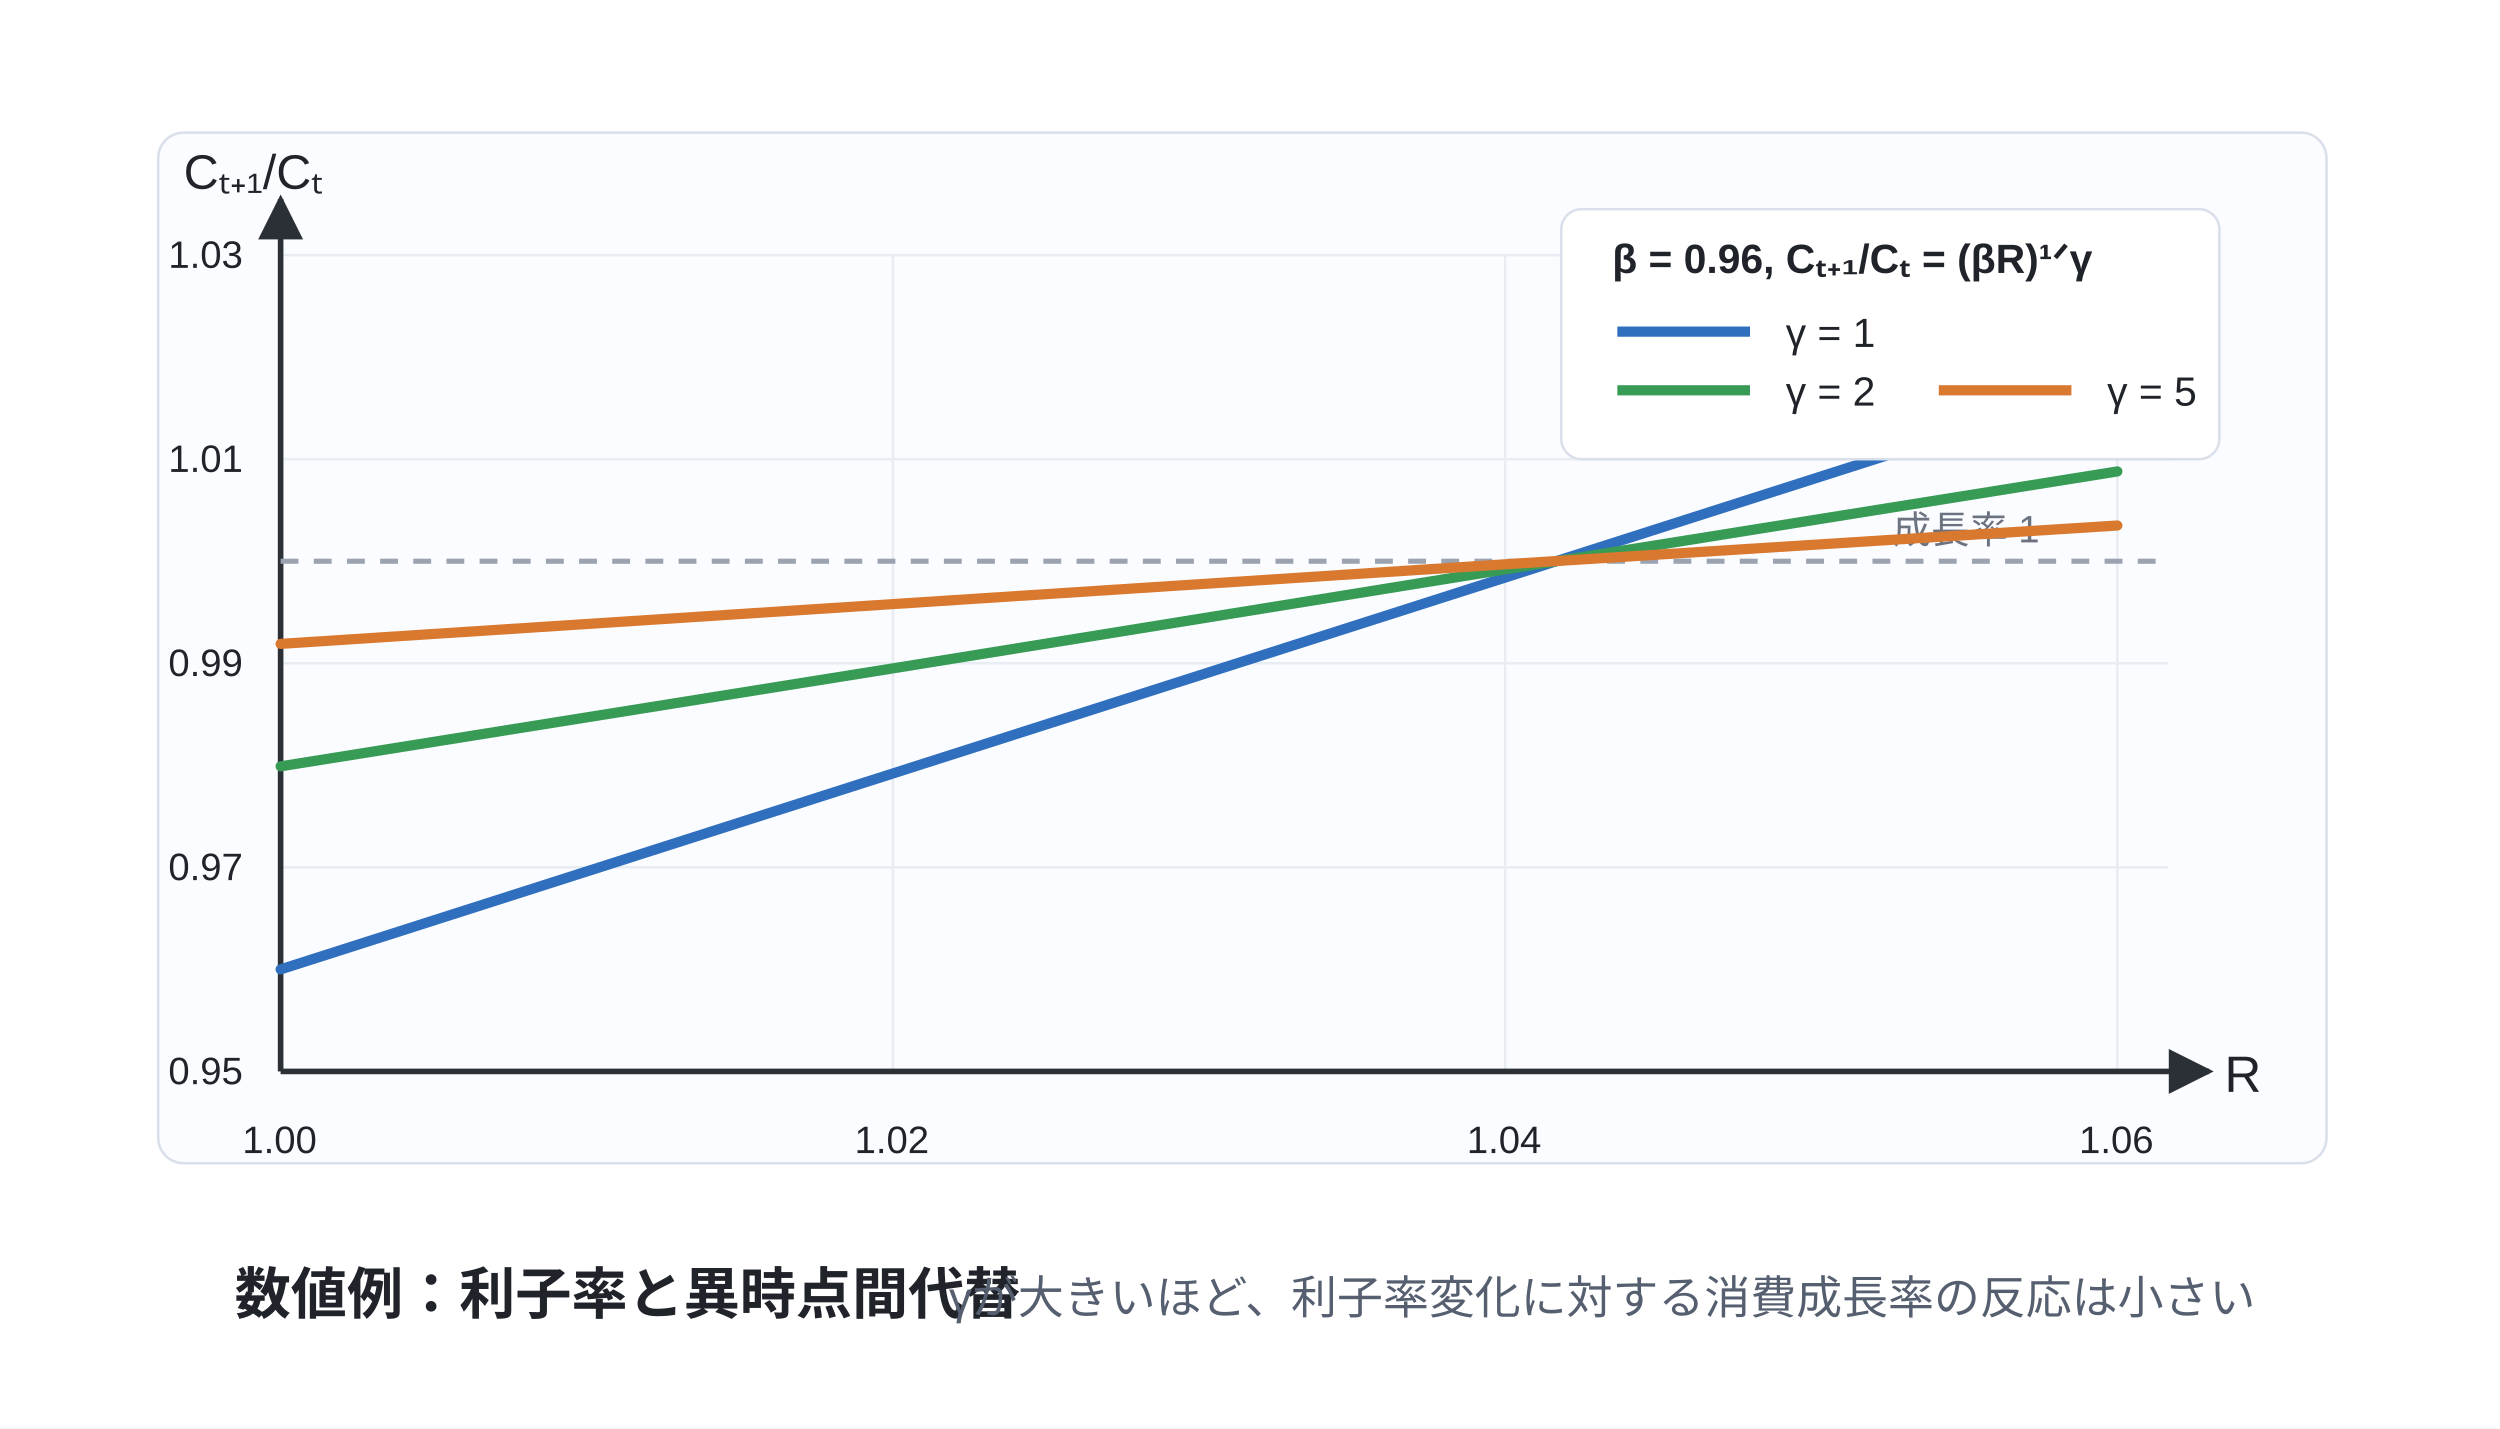
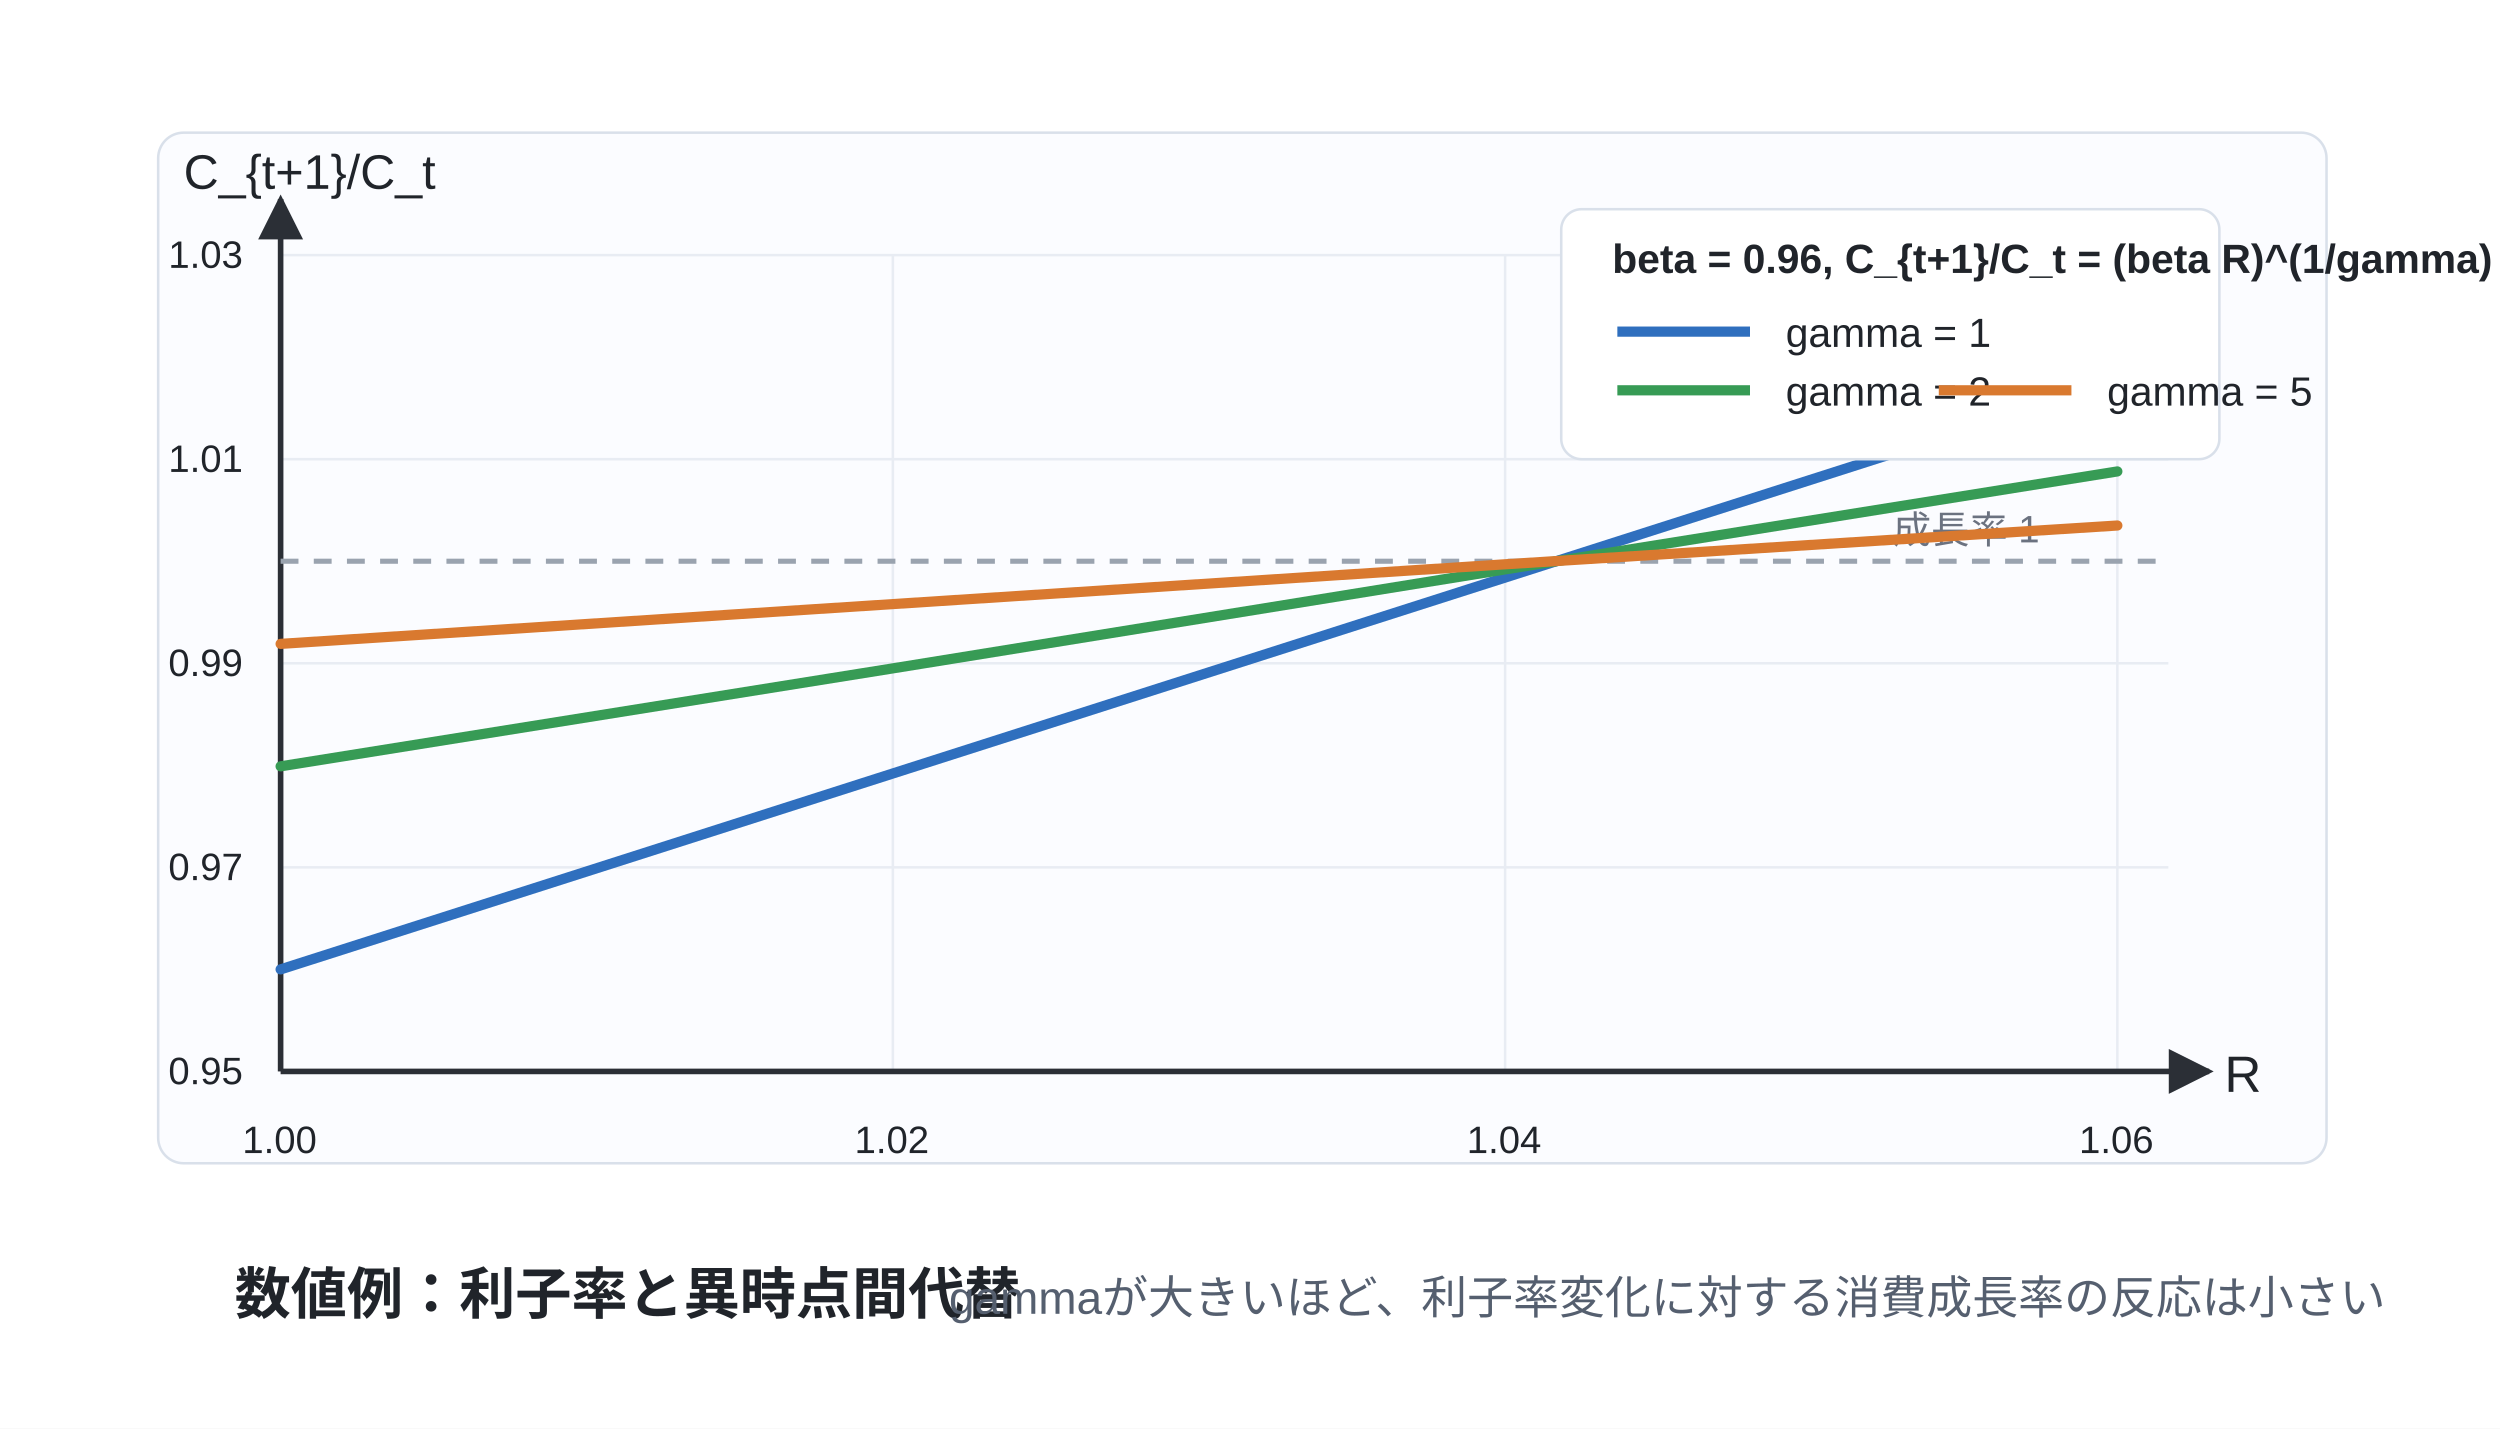
<svg xmlns="http://www.w3.org/2000/svg" width="980" height="560" viewBox="0 0 980 560" role="img" aria-labelledby="title desc">
  <defs>
    <marker id="arrow" viewBox="0 0 10 10" refX="9" refY="5" markerWidth="8" markerHeight="8" orient="auto-start-reverse">
      <path d="M 0 0 L 10 5 L 0 10 z" fill="#2b2f36" />
    </marker>
  </defs>
  <rect width="980" height="560" fill="#ffffff" />
  <rect x="62" y="52" width="850" height="404" rx="10" fill="#fbfcff" stroke="#d9e0ea" />
  <g stroke="#e8ecf3" stroke-width="1">
    <line x1="110" y1="420" x2="850" y2="420" />
    <line x1="110" y1="340" x2="850" y2="340" />
    <line x1="110" y1="260" x2="850" y2="260" />
    <line x1="110" y1="180" x2="850" y2="180" />
    <line x1="110" y1="100" x2="850" y2="100" />
    <line x1="110" y1="100" x2="110" y2="420" />
    <line x1="350" y1="100" x2="350" y2="420" />
    <line x1="590" y1="100" x2="590" y2="420" />
    <line x1="830" y1="100" x2="830" y2="420" />
  </g>
  <g stroke="#2b2f36" stroke-width="2.2" fill="none" marker-end="url(#arrow)">
    <line x1="110" y1="420" x2="866" y2="420" />
    <line x1="110" y1="420" x2="110" y2="78" />
  </g>
  <g font-family="Arial, 'Hiragino Sans', 'Yu Gothic', sans-serif" fill="#20242a">
    <text x="872" y="428" font-size="20">R</text>
-     <text x="72" y="74" font-size="19">Cₜ₊₁/Cₜ</text>
+     <text x="72" y="74" font-size="19">C_{t+1}/C_t</text>
    <text x="95" y="452" font-size="15">1.00</text>
    <text x="335" y="452" font-size="15">1.02</text>
    <text x="575" y="452" font-size="15">1.04</text>
    <text x="815" y="452" font-size="15">1.06</text>
    <text x="66" y="425" font-size="15">0.95</text>
    <text x="66" y="345" font-size="15">0.97</text>
    <text x="66" y="265" font-size="15">0.99</text>
    <text x="66" y="185" font-size="15">1.01</text>
    <text x="66" y="105" font-size="15">1.03</text>
  </g>
  <line x1="110" y1="220" x2="850" y2="220" stroke="#9aa3af" stroke-width="2" stroke-dasharray="7 6" />
  <text x="742" y="213" font-family="Arial, 'Hiragino Sans', 'Yu Gothic', sans-serif" font-size="15" fill="#6b7280">成長率 1</text>
  <polyline points="110,380 350,303.2 590,226.4 830,149.6" fill="none" stroke="#2f6fbe" stroke-width="4" stroke-linecap="round" stroke-linejoin="round" />
  <polyline points="110,300.4 350,262 590,223.2 830,184.8" fill="none" stroke="#379b55" stroke-width="4" stroke-linecap="round" stroke-linejoin="round" />
  <polyline points="110,252.4 350,236.8 590,221.2 830,206" fill="none" stroke="#d9792f" stroke-width="4" stroke-linecap="round" stroke-linejoin="round" />
  <g font-family="Arial, 'Hiragino Sans', 'Yu Gothic', sans-serif">
    <rect x="612" y="82" width="258" height="98" rx="8" fill="#ffffff" stroke="#d9e0ea" />
-     <text x="632" y="107" font-size="16" font-weight="700" fill="#20242a">β = 0.96, Cₜ₊₁/Cₜ = (βR)¹ᐟγ</text>
+     <text x="632" y="107" font-size="16" font-weight="700" fill="#20242a">beta = 0.96, C_{t+1}/C_t = (beta R)^(1/gamma)</text>
    <line x1="634" y1="130" x2="686" y2="130" stroke="#2f6fbe" stroke-width="4" />
-     <text x="700" y="136" font-size="16" fill="#20242a">γ = 1</text>
+     <text x="700" y="136" font-size="16" fill="#20242a">gamma = 1</text>
    <line x1="634" y1="153" x2="686" y2="153" stroke="#379b55" stroke-width="4" />
-     <text x="700" y="159" font-size="16" fill="#20242a">γ = 2</text>
+     <text x="700" y="159" font-size="16" fill="#20242a">gamma = 2</text>
    <line x1="760" y1="153" x2="812" y2="153" stroke="#d9792f" stroke-width="4" />
-     <text x="826" y="159" font-size="16" fill="#20242a">γ = 5</text>
+     <text x="826" y="159" font-size="16" fill="#20242a">gamma = 5</text>
    <text x="92" y="515" font-size="22" font-weight="700" fill="#20242a">数値例：利子率と異時点間代替</text>
-     <text x="372" y="515" font-size="18" fill="#555f6f">γが大きいほど、利子率変化に対する消費成長率の反応は小さい</text>
+     <text x="372" y="515" font-size="18" fill="#555f6f">gammaが大きいほど、利子率変化に対する消費成長率の反応は小さい</text>
  </g>
</svg>
